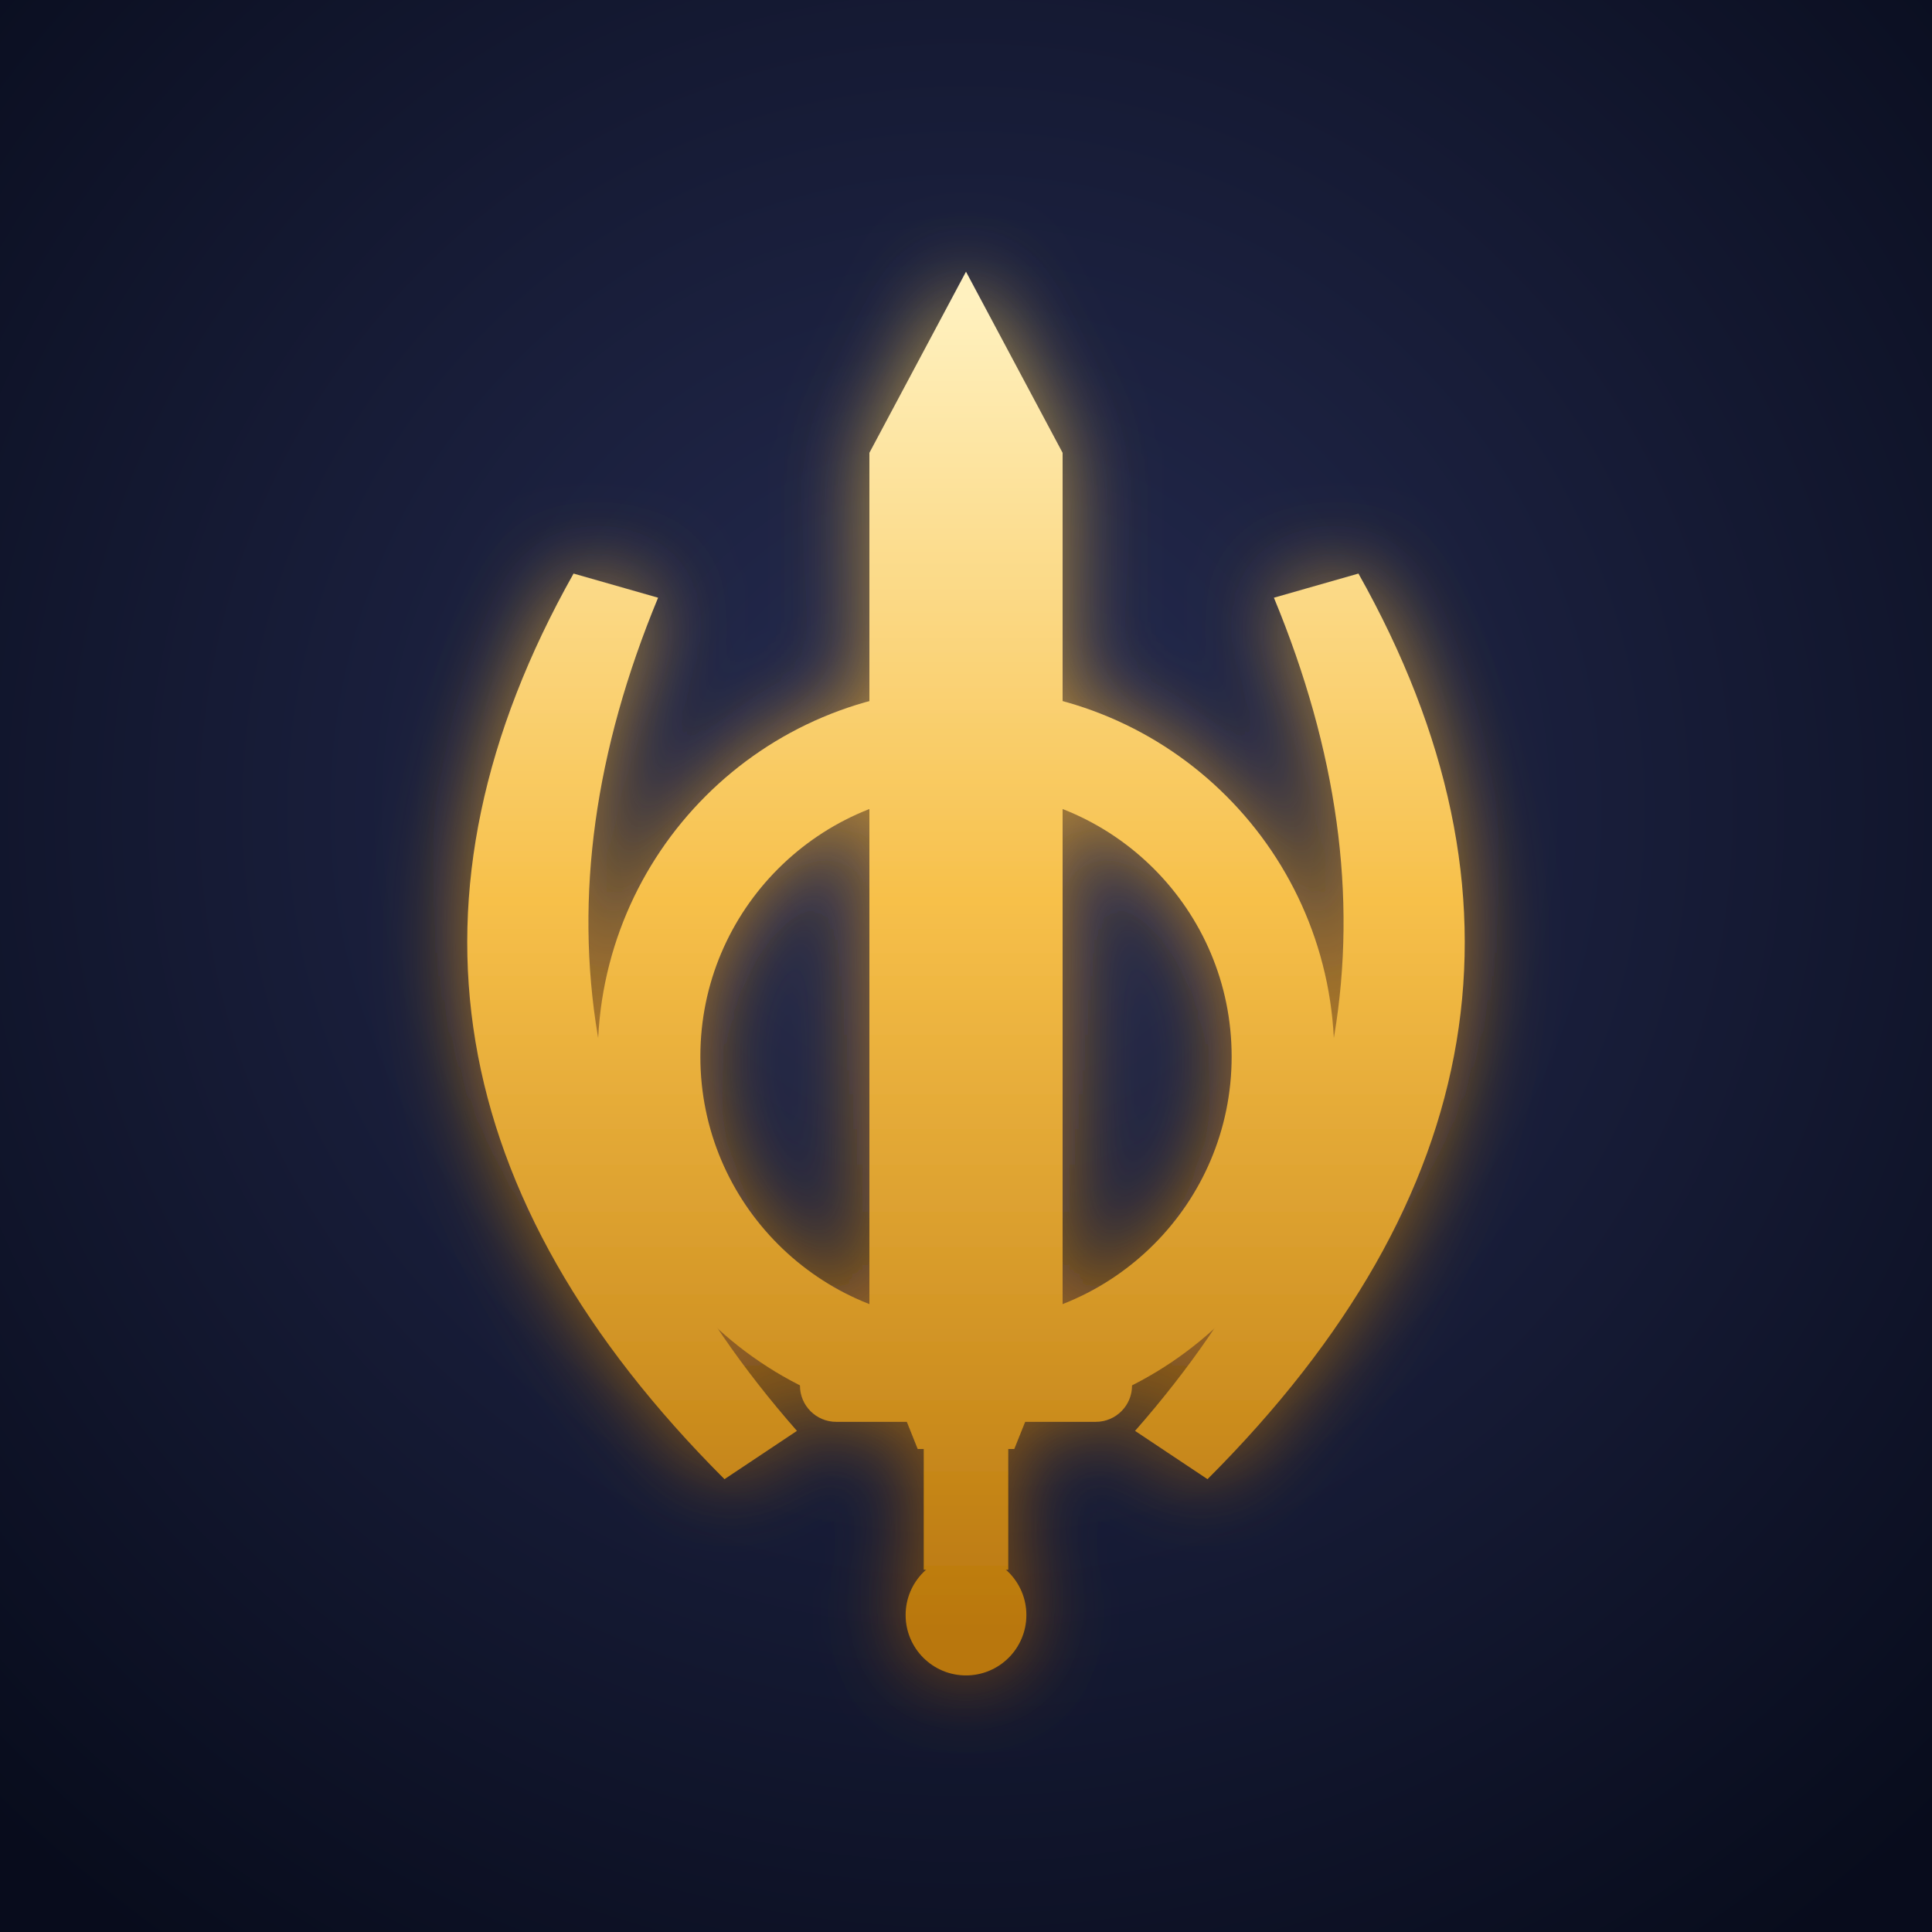
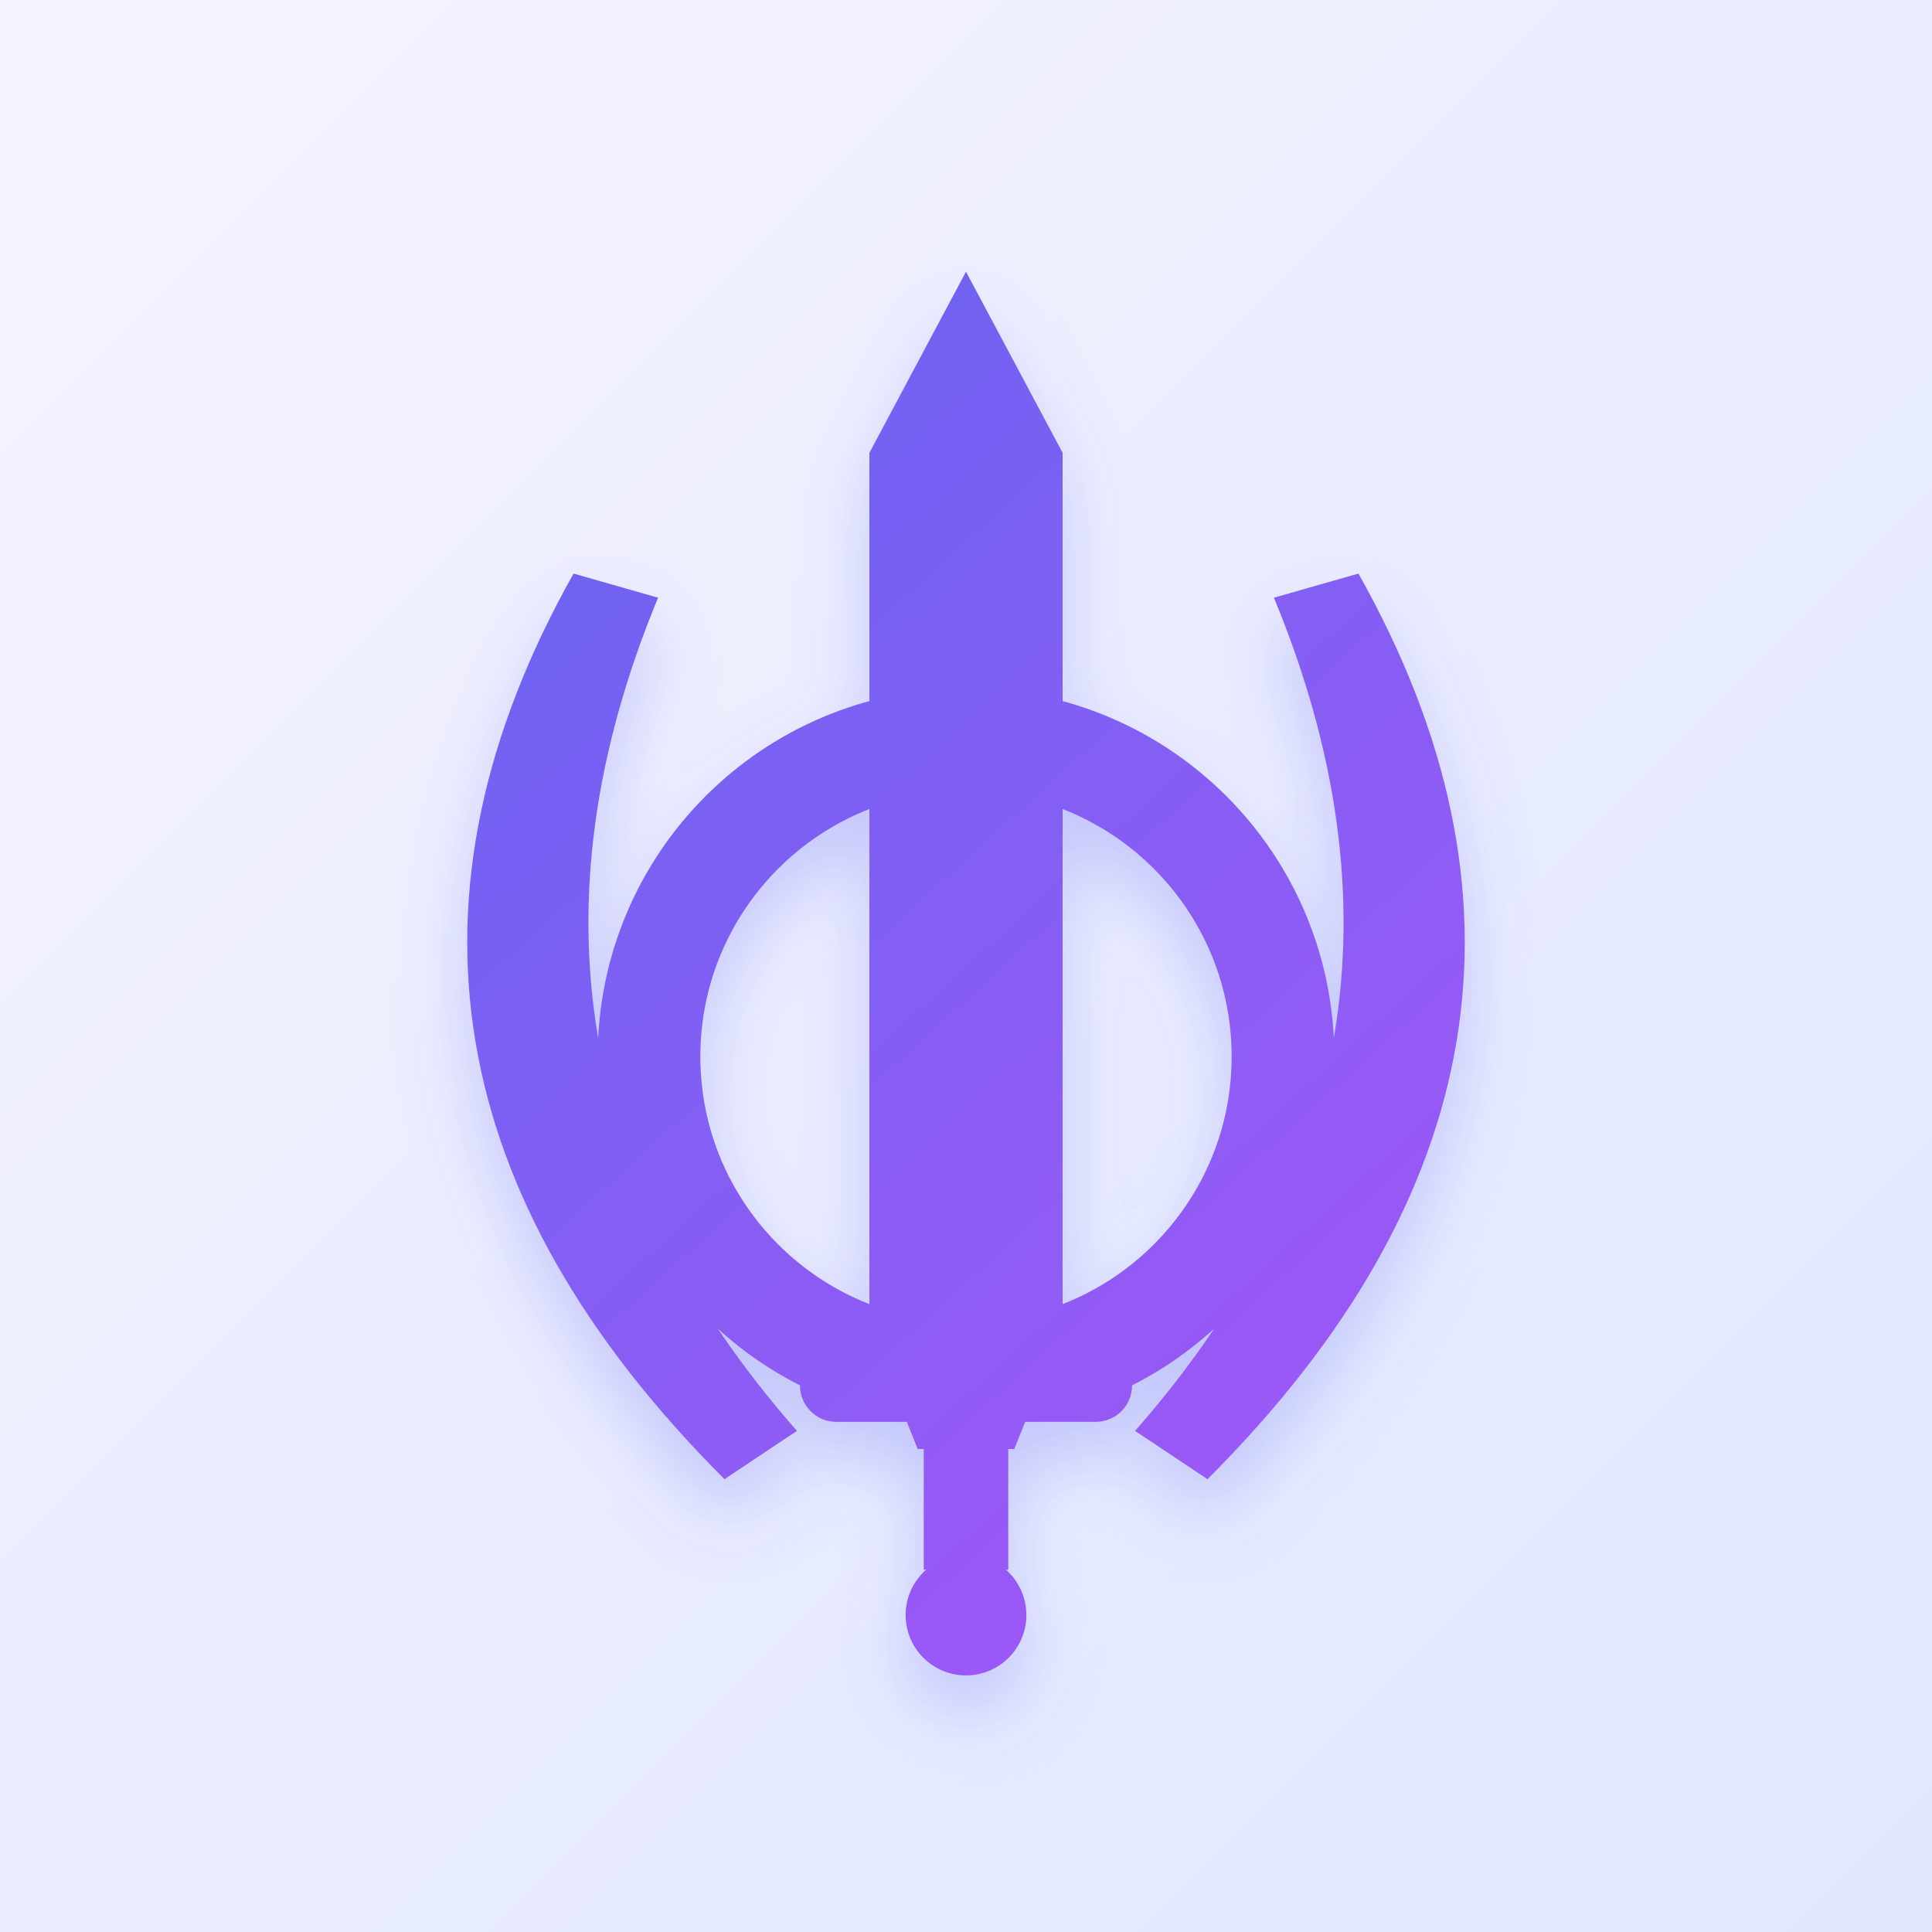
<svg xmlns="http://www.w3.org/2000/svg" viewBox="0 0 64 64" width="128" height="128">
  <defs>
-     <radialGradient id="bg" cx="50%" cy="42%" r="72%">
-       <stop offset="0" stop-color="#262C52" />
-       <stop offset="1" stop-color="#080C1C" />
-     </radialGradient>
-     <linearGradient id="g" gradientUnits="userSpaceOnUse" x1="0" y1="10" x2="0" y2="54">
-       <stop offset="0" stop-color="#FFF1BF" />
-       <stop offset=".45" stop-color="#F7C04A" />
-       <stop offset="1" stop-color="#B9770C" />
+     <linearGradient id="bg" x1="0" y1="0" x2="1" y2="1">
+       <stop offset="0" stop-color="#F5F3FF" />
+       <stop offset="1" stop-color="#E0E7FF" />
    </linearGradient>
-     <filter id="glow" x="-30%" y="-30%" width="160%" height="160%">
-       <feGaussianBlur stdDeviation="1.4" result="b" />
-       <feColorMatrix in="b" type="matrix" values="1 0 0 0 0  0 .75 0 0 0  0 0 .2 0 0  0 0 0 .7 0" result="c" />
-       <feMerge>
-         <feMergeNode in="c" />
-         <feMergeNode in="SourceGraphic" />
-       </feMerge>
+     <linearGradient id="g" gradientUnits="userSpaceOnUse" x1="12" y1="10" x2="52" y2="54">
+       <stop offset="0" stop-color="#6366F1" />
+       <stop offset="1" stop-color="#A855F7" />
+     </linearGradient>
+     <filter id="sh" x="-30%" y="-30%" width="160%" height="160%">
+       <feDropShadow dx="0" dy="1.2" stdDeviation="1.2" flood-color="#6366F1" flood-opacity=".28" />
    </filter>
  </defs>
  <rect width="64" height="64" fill="url(#bg)" />
-   <g fill="url(#g)" stroke="url(#g)" stroke-width="0" stroke-linecap="round" stroke-linejoin="round" filter="url(#glow)">
+   <g fill="url(#g)" stroke="url(#g)" stroke-width="0" stroke-linecap="round" stroke-linejoin="round" filter="url(#sh)">
    <circle cx="32" cy="35" r="10.5" fill="none" stroke-width="3.4" />
    <path d="M32 9 L35.2 15 L35.2 44 L33.6 48 L30.4 48 L28.8 44 L28.8 15 Z" />
    <rect x="26.5" y="44.5" width="11" height="2.6" rx="1.2" />
    <rect x="30.6" y="47" width="2.8" height="5" />
    <circle cx="32" cy="53.5" r="2" />
    <path d="M19 19 Q10 35 24 49 L26.4 47.4 Q15.5 35 21.8 19.8 Z" />
    <path d="M45 19 Q54 35 40 49 L37.6 47.4 Q48.5 35 42.2 19.8 Z" />
  </g>
</svg>
